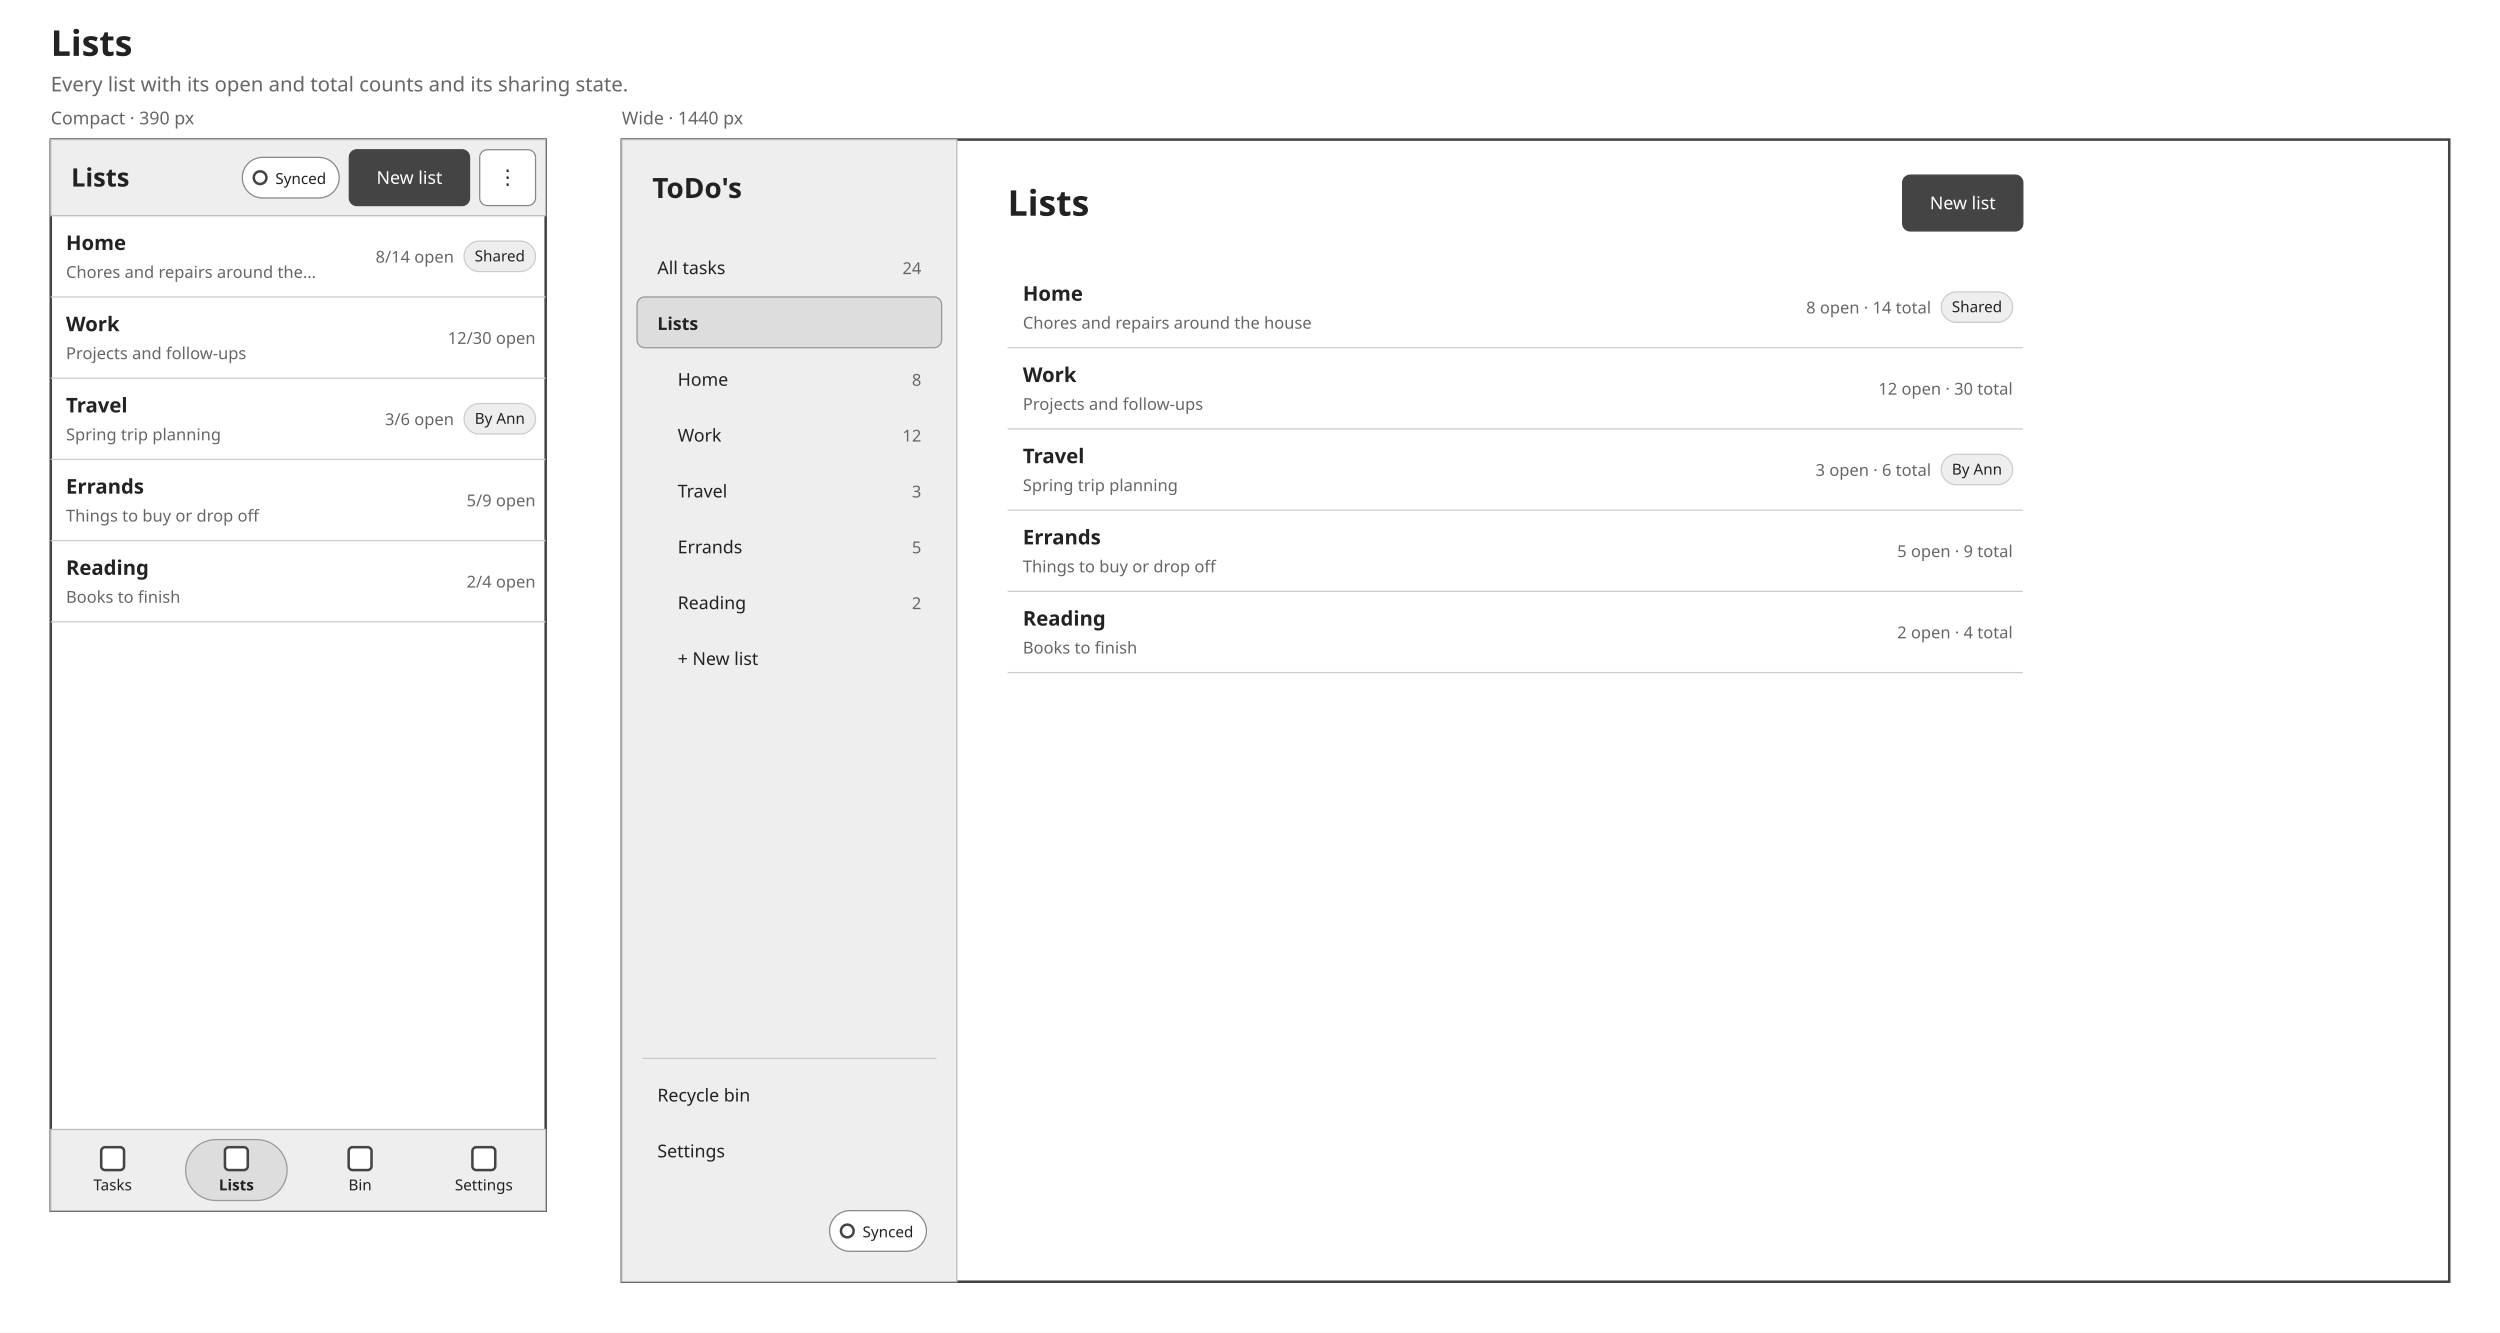
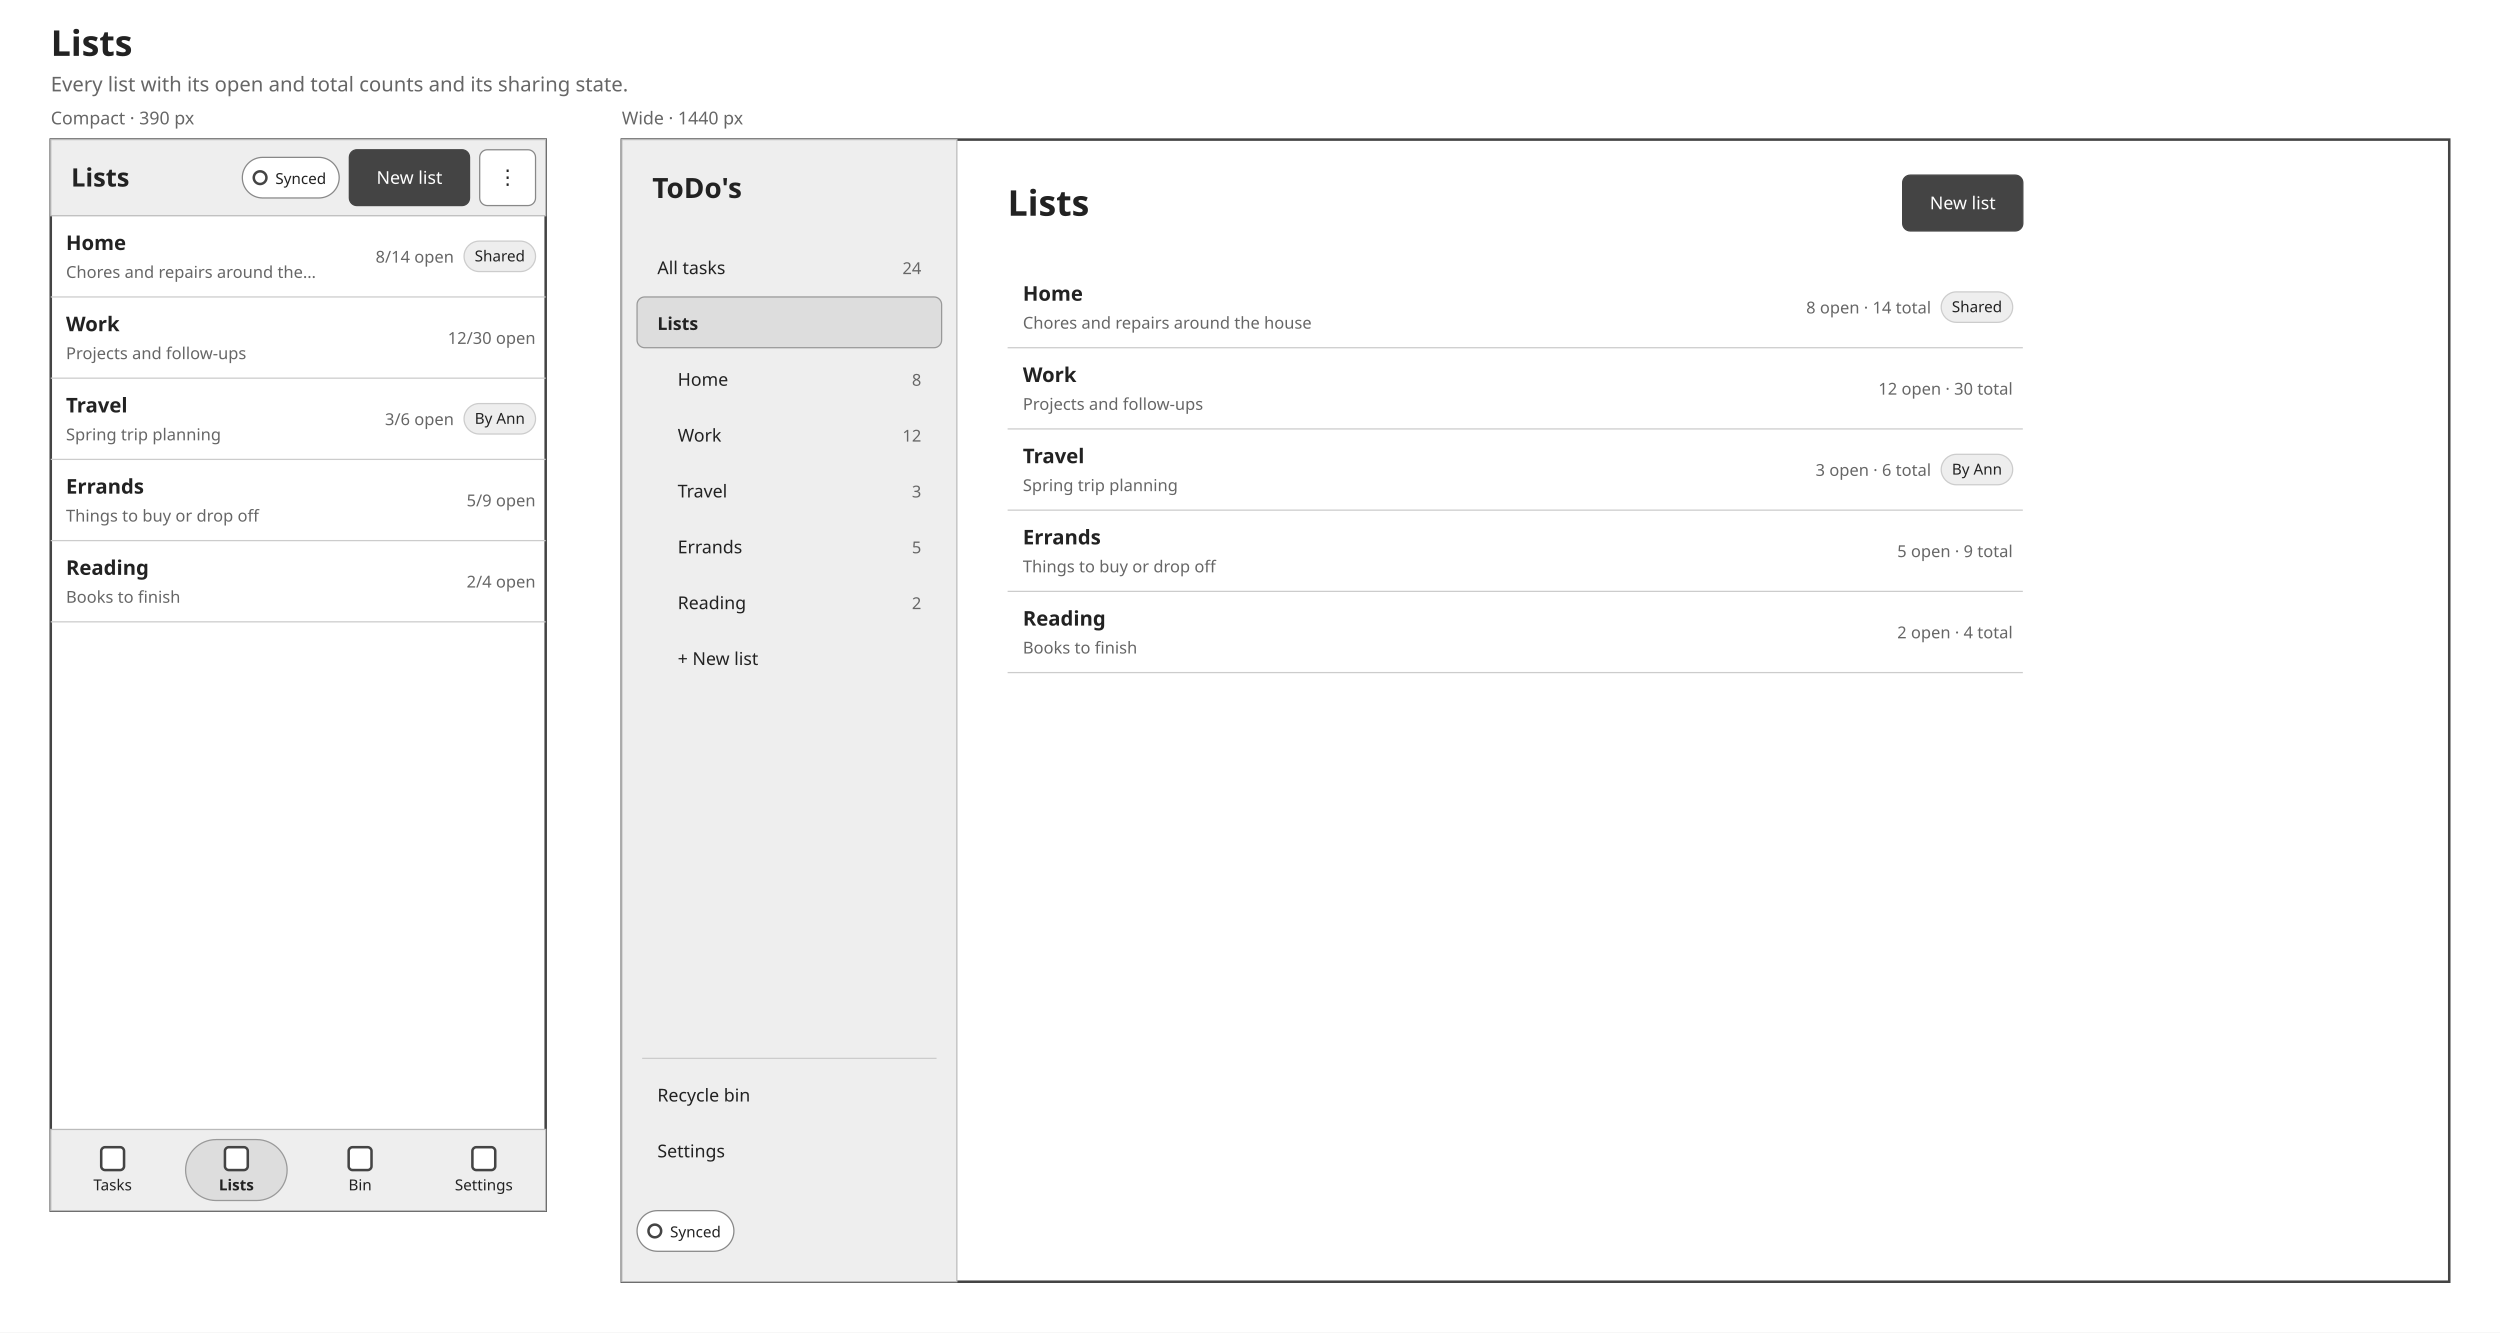
<svg xmlns="http://www.w3.org/2000/svg" width="1970" height="1050" viewBox="0 0 1970 1050">
  <style>
text { font-family: sans-serif; fill: #222222; }
.muted { fill: #666666; }
.on-primary { fill: #ffffff; }
.bold { font-weight: bold; }
rect.frame { fill: #ffffff; stroke: #444444; stroke-width: 2; }
.bar { fill: #eeeeee; stroke: #bbbbbb; }
.box { fill: #f5f5f5; stroke: #bbbbbb; }
.control { fill: #ffffff; stroke: #888888; }
.disabled { fill: #f5f5f5; stroke: #cccccc; }
.primary { fill: #444444; stroke: #444444; }
.selected { fill: #dddddd; stroke: #999999; }
.chip { fill: #eeeeee; stroke: #cccccc; }
.signal { fill: #ffffff; stroke: #222222; stroke-width: 2; }
.scrim { fill: #888888; fill-opacity: 0.5; }
.rule { stroke: #cccccc; }
.drop { stroke: #222222; stroke-width: 3; }
.icon { fill: #ffffff; stroke: #444444; stroke-width: 2; }
.icon-fill { fill: #444444; stroke: #444444; stroke-width: 2; }
.icon-mark { fill: none; stroke: #ffffff; stroke-width: 2; }
.icon-line { stroke: #444444; stroke-width: 2; }
  </style>
  <rect x="0" y="0" width="1970" height="1050" fill="#ffffff" />
  <text x="40" y="44" font-size="28" class="bold">Lists</text>
  <text x="40" y="72" font-size="16" class="muted">Every list with its open and total counts and its sharing state.</text>
  <text x="40" y="98" font-size="14" class="muted">Compact · 390 px</text>
  <text x="490" y="98" font-size="14" class="muted">Wide · 1440 px</text>
  <g class="frame" data-width="390" data-height="844" transform="translate(40 110)">
    <rect x="0" y="0" width="390" height="844" rx="0" class="frame" />
    <rect x="0" y="0" width="390" height="60" rx="0" class="bar" />
    <rect x="338" y="8" width="44" height="44" rx="6" class="control" />
    <text x="360" y="35" font-size="16" text-anchor="middle">⋮</text>
    <rect x="235.28" y="8" width="94.72" height="44" rx="6" class="primary" />
    <text x="282.64" y="34.9" font-size="14" class="on-primary" text-anchor="middle">New list</text>
    <rect x="150.96" y="14" width="76.32" height="32" rx="16" class="control" />
    <circle cx="164.96" cy="30" r="5" class="icon" />
    <text x="176.96" y="35" font-size="12">Synced</text>
    <text x="16" y="37" font-size="20" class="bold">Lists</text>
    <line x1="0" y1="124" x2="390" y2="124" class="rule" />
    <rect x="325.68" y="80" width="56.32" height="24" rx="12" class="chip" />
    <text x="353.84" y="96" font-size="12" text-anchor="middle">Shared</text>
    <text x="317.68" y="97" font-size="13" class="muted" text-anchor="end">8/14 open</text>
    <text x="12" y="87" font-size="16" class="bold">Home</text>
    <text x="12" y="109" font-size="13" class="muted">Chores and repairs around the…</text>
    <line x1="0" y1="188" x2="390" y2="188" class="rule" />
    <text x="382" y="161" font-size="13" class="muted" text-anchor="end">12/30 open</text>
    <text x="12" y="151" font-size="16" class="bold">Work</text>
    <text x="12" y="173" font-size="13" class="muted">Projects and follow-ups</text>
    <line x1="0" y1="252" x2="390" y2="252" class="rule" />
    <rect x="325.68" y="208" width="56.32" height="24" rx="12" class="chip" />
    <text x="353.84" y="224" font-size="12" text-anchor="middle">By Ann</text>
    <text x="317.68" y="225" font-size="13" class="muted" text-anchor="end">3/6 open</text>
    <text x="12" y="215" font-size="16" class="bold">Travel</text>
    <text x="12" y="237" font-size="13" class="muted">Spring trip planning</text>
    <line x1="0" y1="316" x2="390" y2="316" class="rule" />
    <text x="382" y="289" font-size="13" class="muted" text-anchor="end">5/9 open</text>
    <text x="12" y="279" font-size="16" class="bold">Errands</text>
    <text x="12" y="301" font-size="13" class="muted">Things to buy or drop off</text>
    <line x1="0" y1="380" x2="390" y2="380" class="rule" />
    <text x="382" y="353" font-size="13" class="muted" text-anchor="end">2/4 open</text>
    <text x="12" y="343" font-size="16" class="bold">Reading</text>
    <text x="12" y="365" font-size="13" class="muted">Books to finish</text>
    <rect x="0" y="780" width="390" height="64" rx="0" class="bar" />
    <rect x="39.75" y="794" width="18" height="18" rx="3" class="icon" />
    <text x="48.75" y="828" font-size="12" text-anchor="middle">Tasks</text>
    <rect x="106.25" y="788" width="80" height="48" rx="24" class="selected" />
    <rect x="137.25" y="794" width="18" height="18" rx="3" class="icon" />
    <text x="146.25" y="828" font-size="12" class="bold" text-anchor="middle">Lists</text>
    <rect x="234.75" y="794" width="18" height="18" rx="3" class="icon" />
    <text x="243.75" y="828" font-size="12" text-anchor="middle">Bin</text>
    <rect x="332.25" y="794" width="18" height="18" rx="3" class="icon" />
    <text x="341.25" y="828" font-size="12" text-anchor="middle">Settings</text>
  </g>
  <g class="frame" data-width="1440" data-height="900" transform="translate(490 110)">
    <rect x="0" y="0" width="1440" height="900" rx="0" class="frame" />
    <rect x="0" y="0" width="264" height="900" rx="0" class="bar" />
    <text x="24" y="46" font-size="22" class="bold">ToDo's</text>
    <text x="28" y="106" font-size="14">All tasks</text>
    <text x="236" y="106" font-size="13" class="muted" text-anchor="end">24</text>
    <rect x="12" y="124" width="240" height="40" rx="6" class="selected" />
    <text x="28" y="150" font-size="14" class="bold">Lists</text>
    <text x="44" y="194" font-size="14">Home</text>
    <text x="236" y="194" font-size="13" class="muted" text-anchor="end">8</text>
    <text x="44" y="238" font-size="14">Work</text>
    <text x="236" y="238" font-size="13" class="muted" text-anchor="end">12</text>
    <text x="44" y="282" font-size="14">Travel</text>
    <text x="236" y="282" font-size="13" class="muted" text-anchor="end">3</text>
    <text x="44" y="326" font-size="14">Errands</text>
    <text x="236" y="326" font-size="13" class="muted" text-anchor="end">5</text>
    <text x="44" y="370" font-size="14">Reading</text>
    <text x="236" y="370" font-size="13" class="muted" text-anchor="end">2</text>
    <text x="44" y="414" font-size="14">+ New list</text>
    <line x1="16" y1="724" x2="248" y2="724" class="rule" />
    <text x="28" y="758" font-size="14">Recycle bin</text>
    <text x="28" y="802" font-size="14">Settings</text>
-     <rect x="163.68" y="844" width="76.32" height="32" rx="16" class="control" />
-     <circle cx="177.68" cy="860" r="5" class="icon" />
-     <text x="189.68" y="865" font-size="12">Synced</text>
+     <rect x="12" y="844" width="76.32" height="32" rx="16" class="control" />
+     <circle cx="26" cy="860" r="5" class="icon" />
+     <text x="38" y="865" font-size="12">Synced</text>
    <rect x="1009.28" y="28" width="94.72" height="44" rx="6" class="primary" />
    <text x="1056.64" y="54.9" font-size="14" class="on-primary" text-anchor="middle">New list</text>
    <text x="304" y="60" font-size="28" class="bold">Lists</text>
    <line x1="304" y1="164" x2="1104" y2="164" class="rule" />
    <rect x="1039.68" y="120" width="56.32" height="24" rx="12" class="chip" />
    <text x="1067.84" y="136" font-size="12" text-anchor="middle">Shared</text>
    <text x="1031.68" y="137" font-size="13" class="muted" text-anchor="end">8 open · 14 total</text>
    <text x="316" y="127" font-size="16" class="bold">Home</text>
    <text x="316" y="149" font-size="13" class="muted">Chores and repairs around the house</text>
    <line x1="304" y1="228" x2="1104" y2="228" class="rule" />
    <text x="1096" y="201" font-size="13" class="muted" text-anchor="end">12 open · 30 total</text>
    <text x="316" y="191" font-size="16" class="bold">Work</text>
    <text x="316" y="213" font-size="13" class="muted">Projects and follow-ups</text>
    <line x1="304" y1="292" x2="1104" y2="292" class="rule" />
    <rect x="1039.68" y="248" width="56.32" height="24" rx="12" class="chip" />
    <text x="1067.84" y="264" font-size="12" text-anchor="middle">By Ann</text>
    <text x="1031.68" y="265" font-size="13" class="muted" text-anchor="end">3 open · 6 total</text>
    <text x="316" y="255" font-size="16" class="bold">Travel</text>
    <text x="316" y="277" font-size="13" class="muted">Spring trip planning</text>
    <line x1="304" y1="356" x2="1104" y2="356" class="rule" />
    <text x="1096" y="329" font-size="13" class="muted" text-anchor="end">5 open · 9 total</text>
    <text x="316" y="319" font-size="16" class="bold">Errands</text>
    <text x="316" y="341" font-size="13" class="muted">Things to buy or drop off</text>
    <line x1="304" y1="420" x2="1104" y2="420" class="rule" />
    <text x="1096" y="393" font-size="13" class="muted" text-anchor="end">2 open · 4 total</text>
    <text x="316" y="383" font-size="16" class="bold">Reading</text>
    <text x="316" y="405" font-size="13" class="muted">Books to finish</text>
  </g>
</svg>
